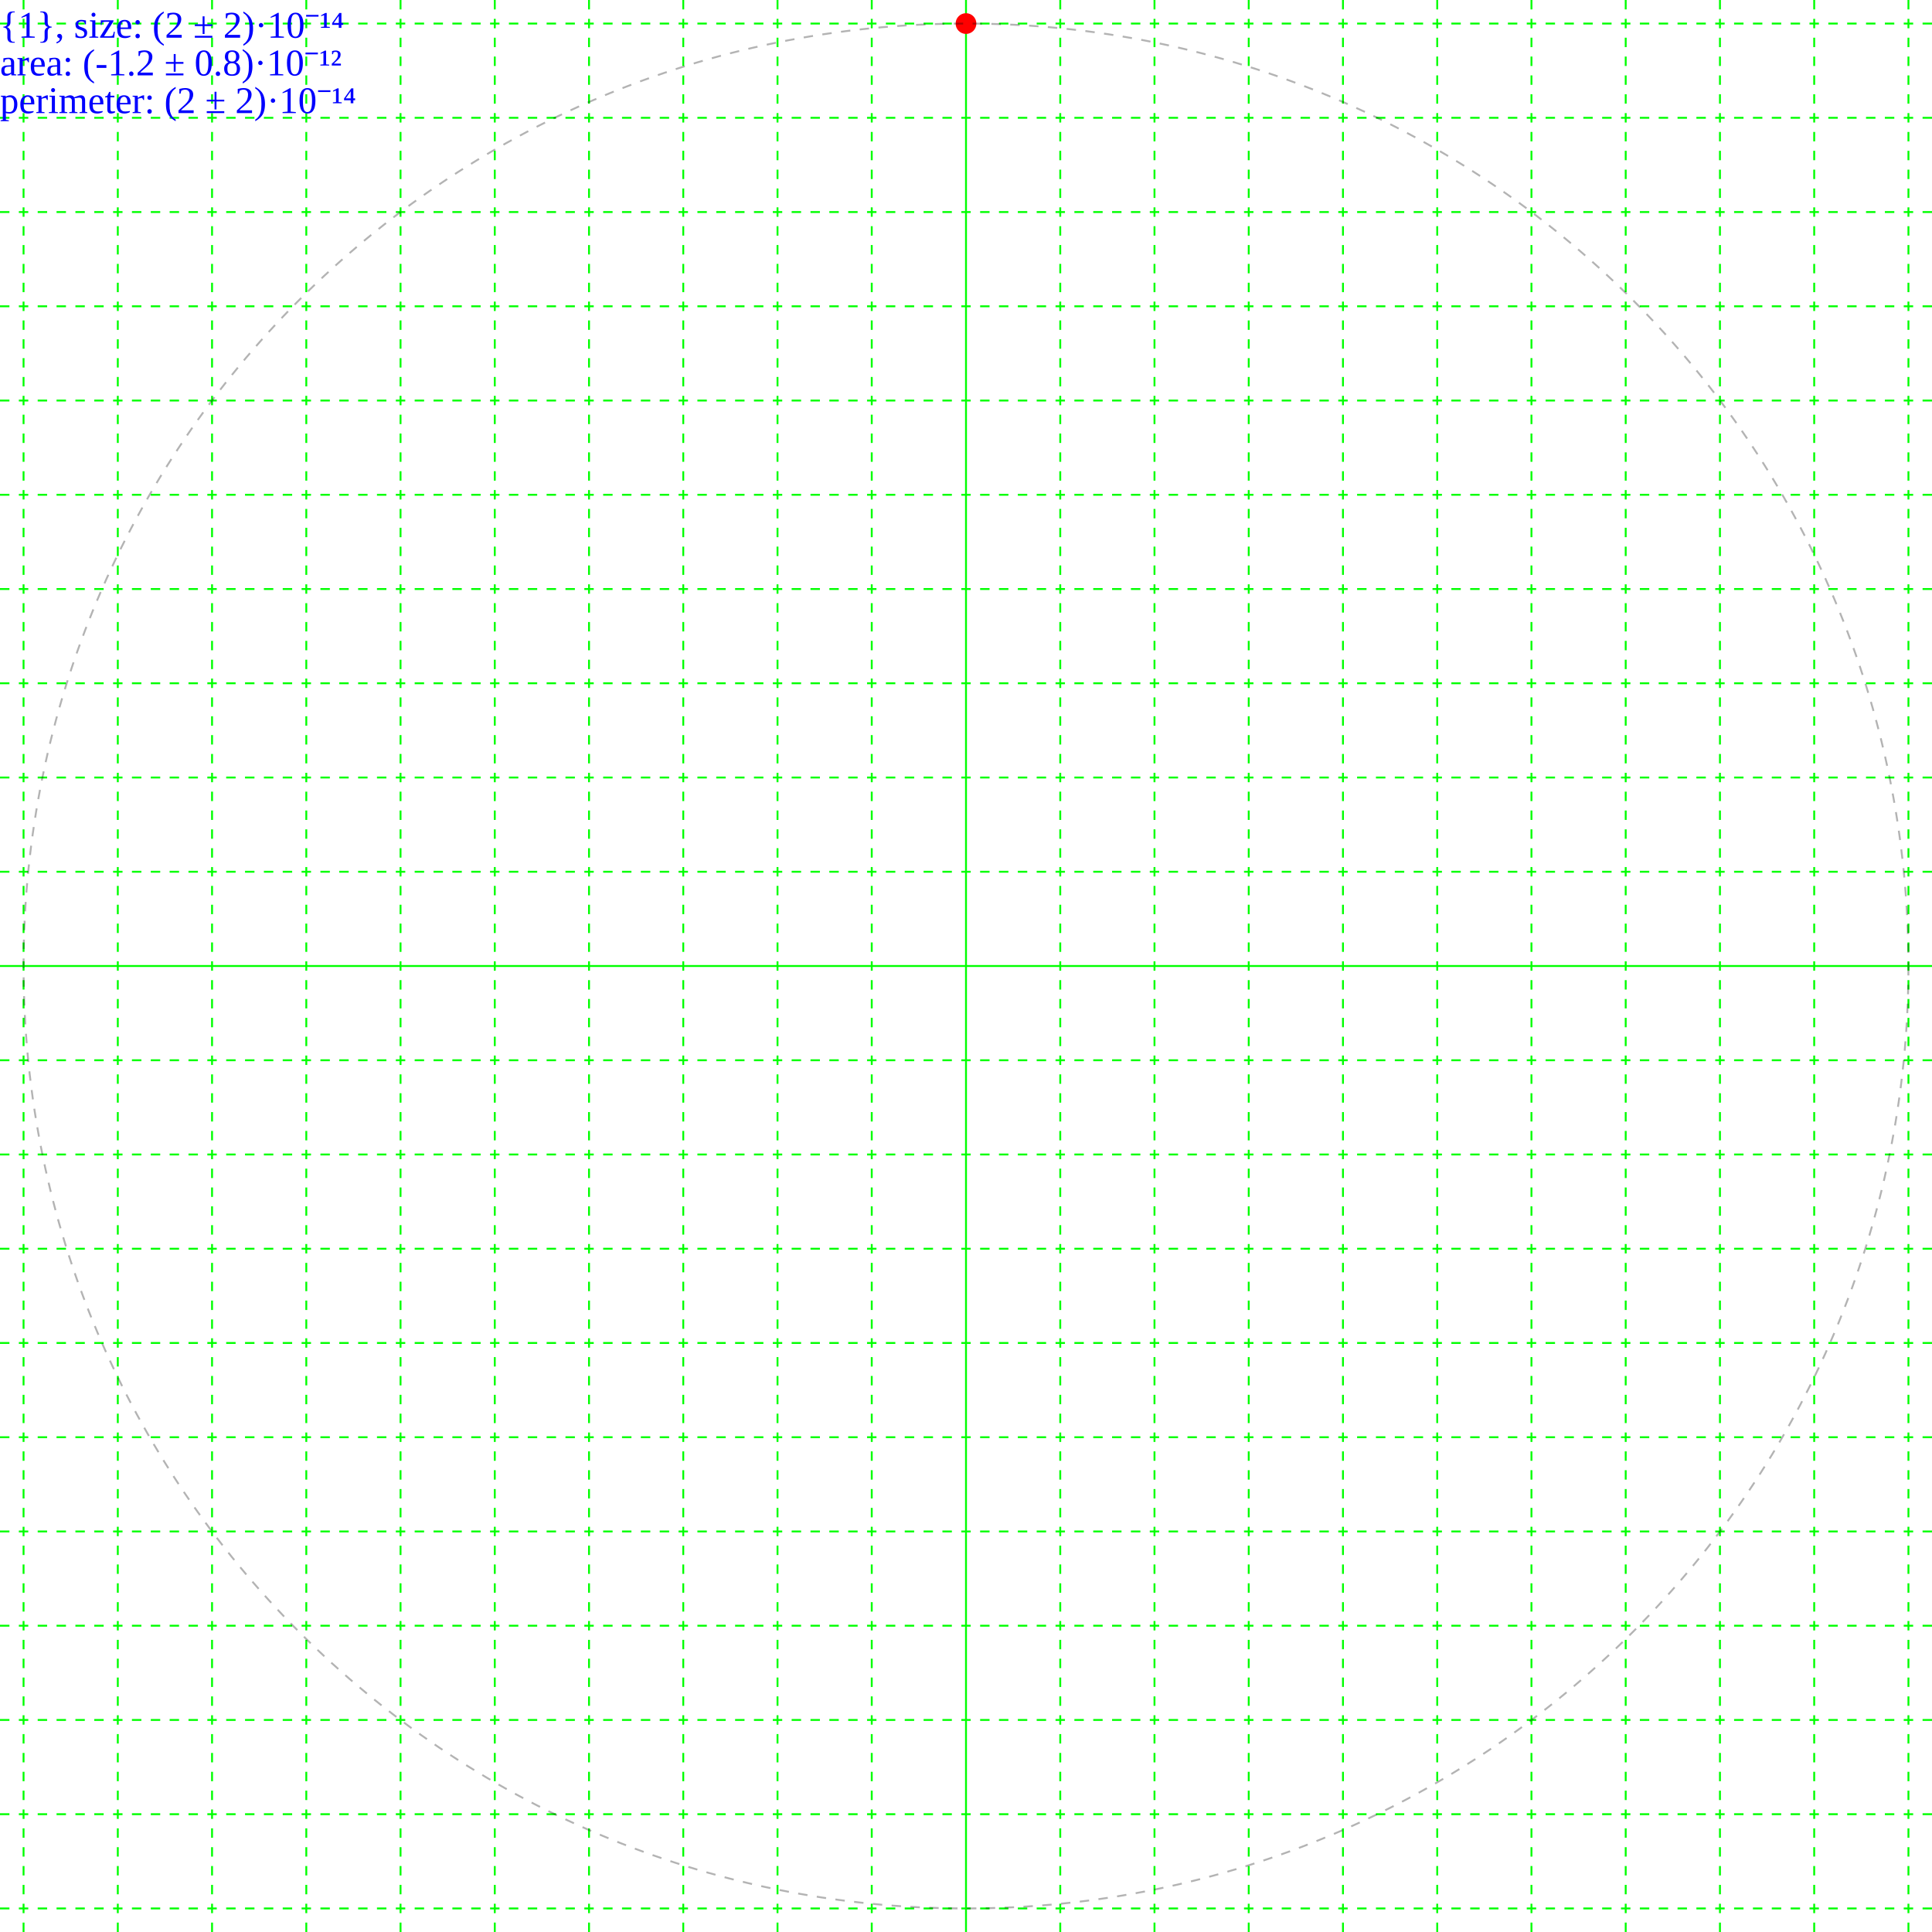
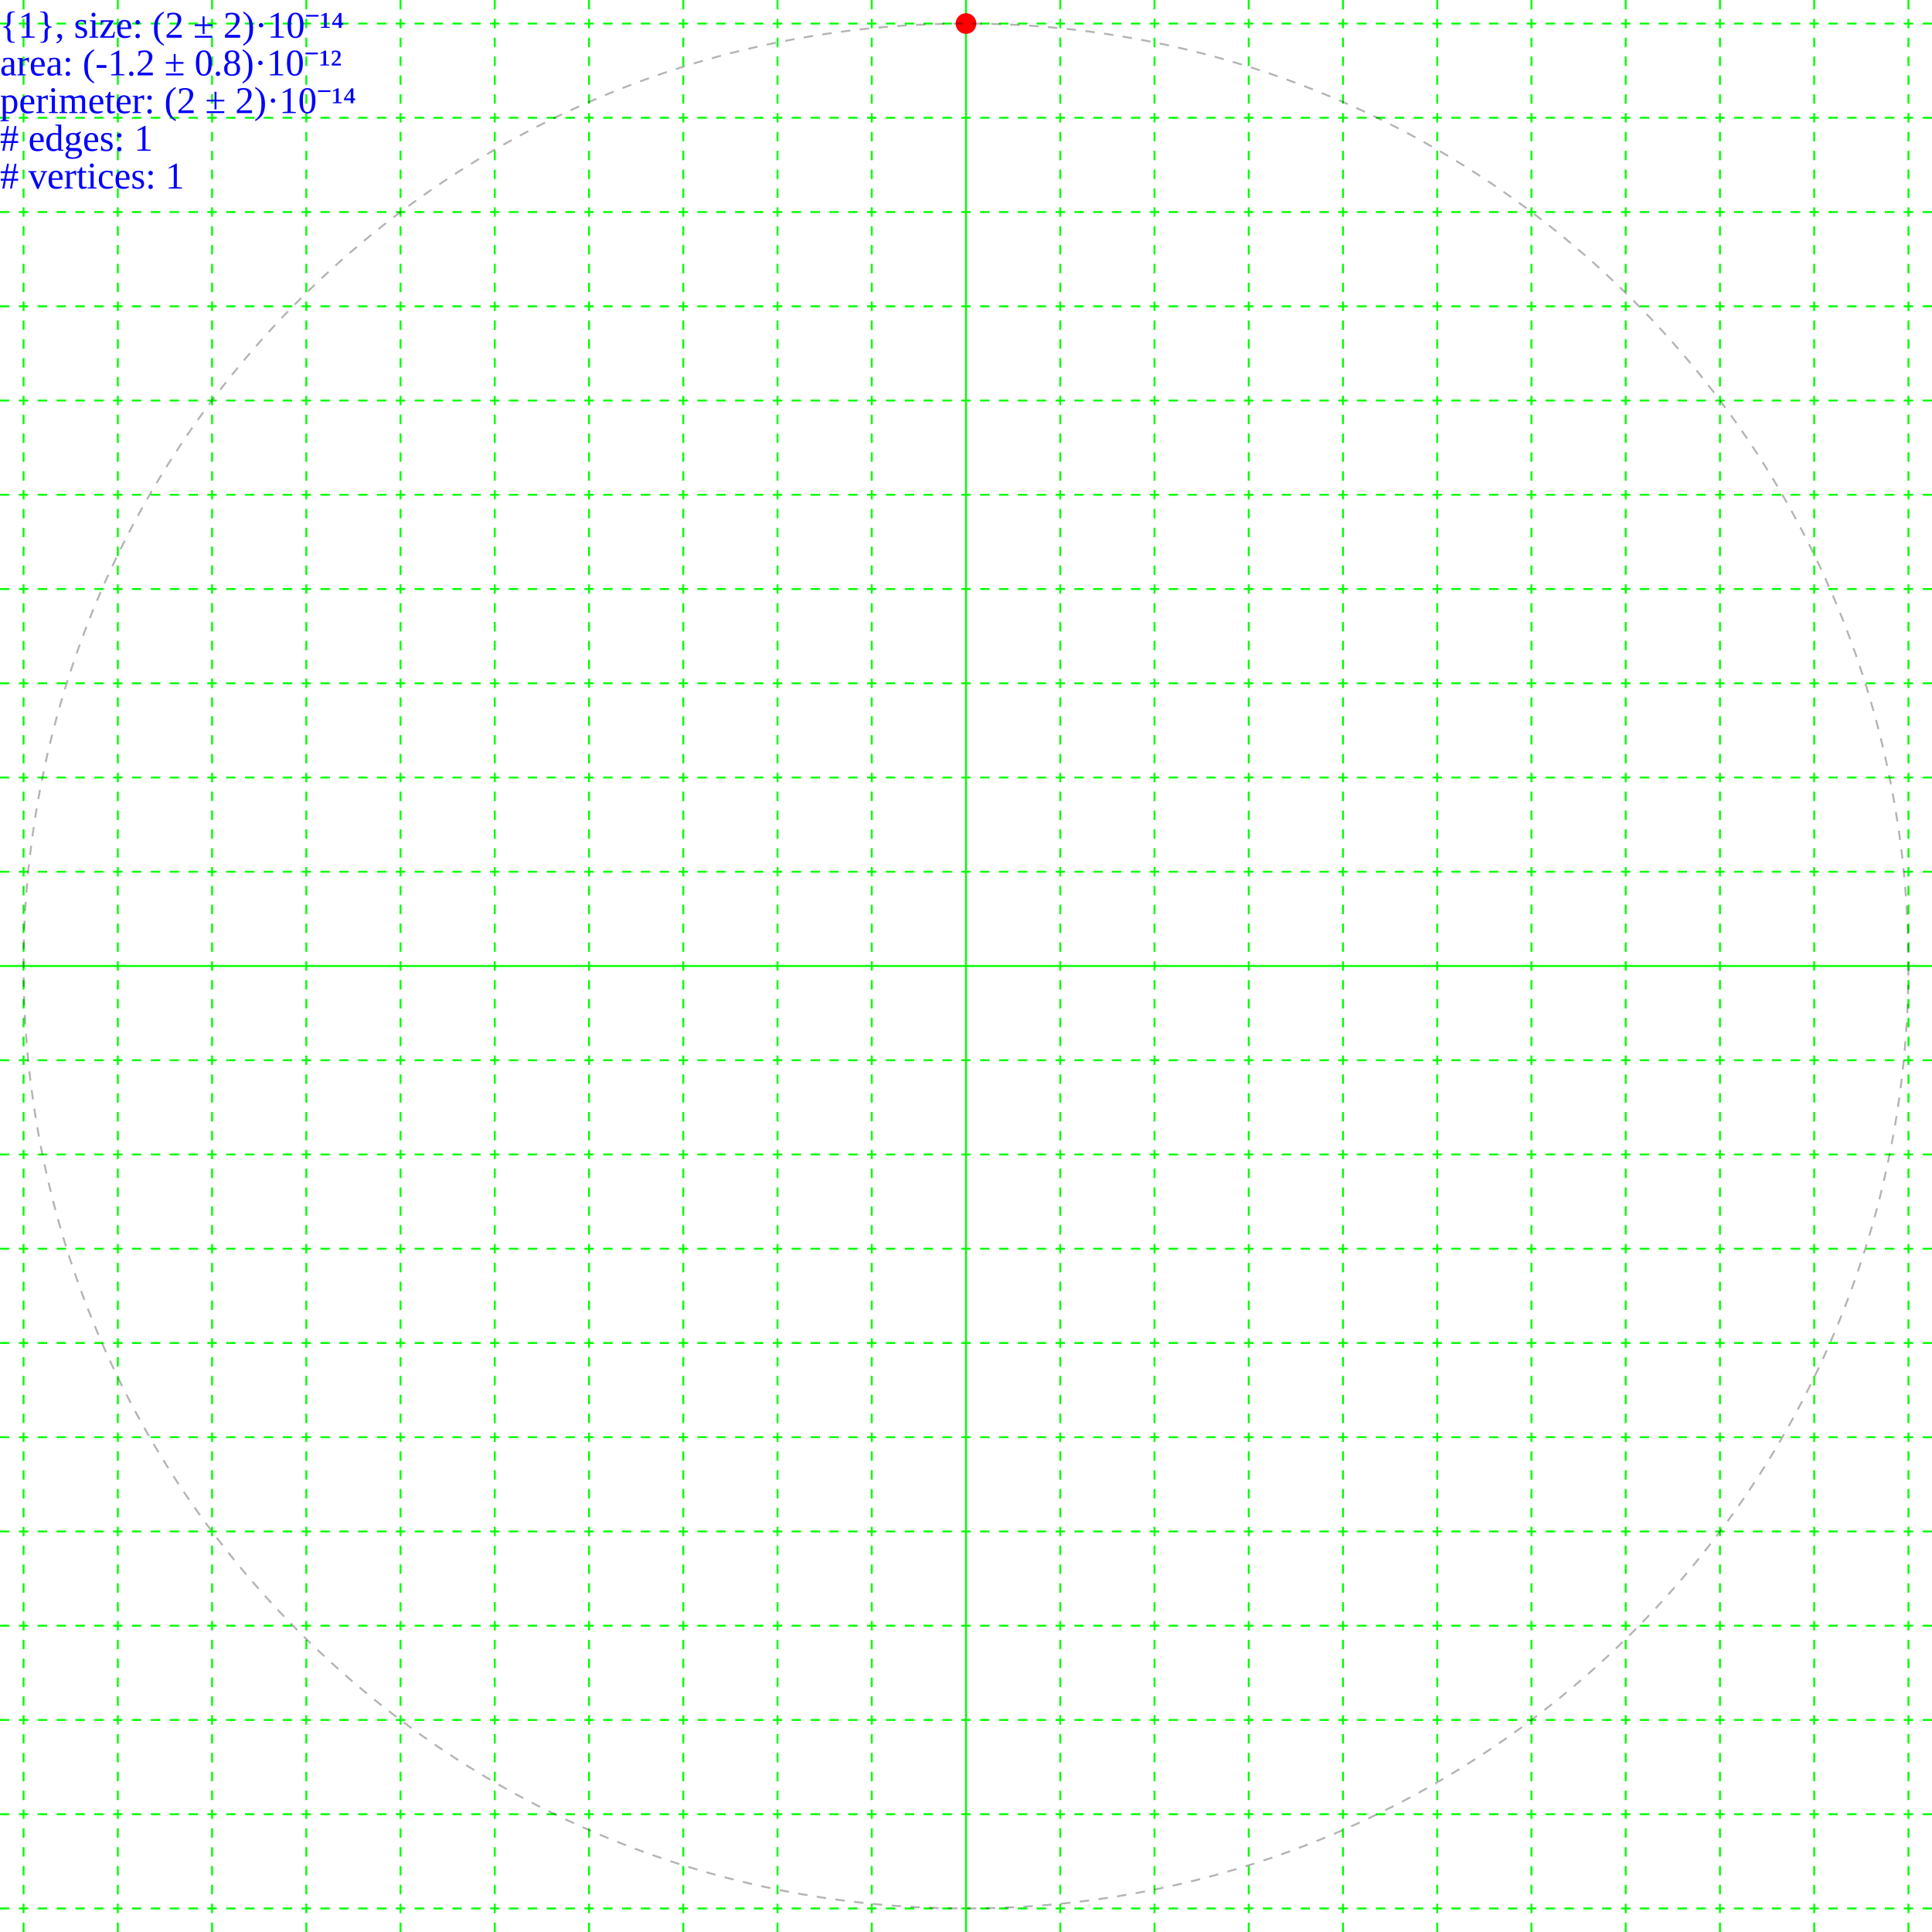
<svg xmlns="http://www.w3.org/2000/svg" height="205.0" width="205.0">
  <g id="grid">
    <line stroke="#00ff00" stroke-width="0.2" x1="102.5" x2="102.5" y1="0" y2="205.0" />
    <line stroke="#00ff00" stroke-dasharray="1,1" stroke-width="0.2" x1="112.5" x2="112.5" y1="0" y2="205" />
    <line stroke="#00ff00" stroke-dasharray="1,1" stroke-width="0.2" x1="92.5" x2="92.5" y1="0" y2="205" />
    <line stroke="#00ff00" stroke-dasharray="1,1" stroke-width="0.2" x1="122.5" x2="122.5" y1="0" y2="205" />
    <line stroke="#00ff00" stroke-dasharray="1,1" stroke-width="0.2" x1="82.5" x2="82.5" y1="0" y2="205" />
    <line stroke="#00ff00" stroke-dasharray="1,1" stroke-width="0.2" x1="132.5" x2="132.5" y1="0" y2="205" />
    <line stroke="#00ff00" stroke-dasharray="1,1" stroke-width="0.2" x1="72.5" x2="72.5" y1="0" y2="205" />
    <line stroke="#00ff00" stroke-dasharray="1,1" stroke-width="0.2" x1="142.5" x2="142.5" y1="0" y2="205" />
    <line stroke="#00ff00" stroke-dasharray="1,1" stroke-width="0.2" x1="62.5" x2="62.5" y1="0" y2="205" />
    <line stroke="#00ff00" stroke-dasharray="1,1" stroke-width="0.2" x1="152.5" x2="152.5" y1="0" y2="205" />
    <line stroke="#00ff00" stroke-dasharray="1,1" stroke-width="0.2" x1="52.5" x2="52.5" y1="0" y2="205" />
    <line stroke="#00ff00" stroke-dasharray="1,1" stroke-width="0.2" x1="162.5" x2="162.5" y1="0" y2="205" />
    <line stroke="#00ff00" stroke-dasharray="1,1" stroke-width="0.2" x1="42.5" x2="42.5" y1="0" y2="205" />
    <line stroke="#00ff00" stroke-dasharray="1,1" stroke-width="0.2" x1="172.5" x2="172.5" y1="0" y2="205" />
    <line stroke="#00ff00" stroke-dasharray="1,1" stroke-width="0.2" x1="32.5" x2="32.5" y1="0" y2="205" />
    <line stroke="#00ff00" stroke-dasharray="1,1" stroke-width="0.2" x1="182.5" x2="182.5" y1="0" y2="205" />
    <line stroke="#00ff00" stroke-dasharray="1,1" stroke-width="0.2" x1="22.5" x2="22.5" y1="0" y2="205" />
    <line stroke="#00ff00" stroke-dasharray="1,1" stroke-width="0.2" x1="192.5" x2="192.5" y1="0" y2="205" />
    <line stroke="#00ff00" stroke-dasharray="1,1" stroke-width="0.2" x1="12.5" x2="12.5" y1="0" y2="205" />
    <line stroke="#00ff00" stroke-dasharray="1,1" stroke-width="0.2" x1="202.5" x2="202.5" y1="0" y2="205" />
    <line stroke="#00ff00" stroke-dasharray="1,1" stroke-width="0.2" x1="2.5" x2="2.5" y1="0" y2="205" />
    <line stroke="#00ff00" stroke-dasharray="1,1" stroke-width="0.2" x1="212.5" x2="212.5" y1="0" y2="205" />
    <line stroke="#00ff00" stroke-dasharray="1,1" stroke-width="0.2" x1="-7.5" x2="-7.5" y1="0" y2="205" />
    <line stroke="#00ff00" stroke-width="0.2" x1="0" x2="205.0" y1="102.5" y2="102.5" />
    <line stroke="#00ff00" stroke-dasharray="1,1" stroke-width="0.2" x1="0" x2="205" y1="112.5" y2="112.5" />
    <line stroke="#00ff00" stroke-dasharray="1,1" stroke-width="0.2" x1="0" x2="205" y1="92.5" y2="92.5" />
    <line stroke="#00ff00" stroke-dasharray="1,1" stroke-width="0.2" x1="0" x2="205" y1="122.5" y2="122.5" />
    <line stroke="#00ff00" stroke-dasharray="1,1" stroke-width="0.2" x1="0" x2="205" y1="82.5" y2="82.5" />
    <line stroke="#00ff00" stroke-dasharray="1,1" stroke-width="0.2" x1="0" x2="205" y1="132.5" y2="132.5" />
    <line stroke="#00ff00" stroke-dasharray="1,1" stroke-width="0.2" x1="0" x2="205" y1="72.5" y2="72.5" />
    <line stroke="#00ff00" stroke-dasharray="1,1" stroke-width="0.2" x1="0" x2="205" y1="142.5" y2="142.5" />
    <line stroke="#00ff00" stroke-dasharray="1,1" stroke-width="0.2" x1="0" x2="205" y1="62.5" y2="62.5" />
    <line stroke="#00ff00" stroke-dasharray="1,1" stroke-width="0.2" x1="0" x2="205" y1="152.5" y2="152.5" />
    <line stroke="#00ff00" stroke-dasharray="1,1" stroke-width="0.2" x1="0" x2="205" y1="52.5" y2="52.5" />
    <line stroke="#00ff00" stroke-dasharray="1,1" stroke-width="0.2" x1="0" x2="205" y1="162.5" y2="162.5" />
    <line stroke="#00ff00" stroke-dasharray="1,1" stroke-width="0.2" x1="0" x2="205" y1="42.5" y2="42.5" />
    <line stroke="#00ff00" stroke-dasharray="1,1" stroke-width="0.2" x1="0" x2="205" y1="172.5" y2="172.5" />
    <line stroke="#00ff00" stroke-dasharray="1,1" stroke-width="0.2" x1="0" x2="205" y1="32.5" y2="32.5" />
    <line stroke="#00ff00" stroke-dasharray="1,1" stroke-width="0.2" x1="0" x2="205" y1="182.5" y2="182.5" />
    <line stroke="#00ff00" stroke-dasharray="1,1" stroke-width="0.2" x1="0" x2="205" y1="22.5" y2="22.5" />
    <line stroke="#00ff00" stroke-dasharray="1,1" stroke-width="0.2" x1="0" x2="205" y1="192.5" y2="192.5" />
    <line stroke="#00ff00" stroke-dasharray="1,1" stroke-width="0.2" x1="0" x2="205" y1="12.5" y2="12.5" />
    <line stroke="#00ff00" stroke-dasharray="1,1" stroke-width="0.2" x1="0" x2="205" y1="202.5" y2="202.5" />
    <line stroke="#00ff00" stroke-dasharray="1,1" stroke-width="0.2" x1="0" x2="205" y1="2.5" y2="2.5" />
    <line stroke="#00ff00" stroke-dasharray="1,1" stroke-width="0.2" x1="0" x2="205" y1="212.5" y2="212.5" />
    <line stroke="#00ff00" stroke-dasharray="1,1" stroke-width="0.2" x1="0" x2="205" y1="-7.5" y2="-7.5" />
    <line stroke="#00ff00" stroke-dasharray="1,1" stroke-width="0.2" x1="0" x2="205" y1="222.5" y2="222.5" />
    <line stroke="#00ff00" stroke-dasharray="1,1" stroke-width="0.2" x1="0" x2="205" y1="-17.5" y2="-17.5" />
    <line stroke="#00ff00" stroke-dasharray="1,1" stroke-width="0.2" x1="0" x2="205" y1="232.5" y2="232.5" />
    <line stroke="#00ff00" stroke-dasharray="1,1" stroke-width="0.2" x1="0" x2="205" y1="-27.5" y2="-27.5" />
    <line stroke="#00ff00" stroke-dasharray="1,1" stroke-width="0.2" x1="0" x2="205" y1="242.5" y2="242.5" />
    <line stroke="#00ff00" stroke-dasharray="1,1" stroke-width="0.2" x1="0" x2="205" y1="-37.5" y2="-37.5" />
    <line stroke="#00ff00" stroke-dasharray="1,1" stroke-width="0.2" x1="0" x2="205" y1="252.5" y2="252.5" />
    <line stroke="#00ff00" stroke-dasharray="1,1" stroke-width="0.2" x1="0" x2="205" y1="-47.5" y2="-47.5" />
    <line stroke="#00ff00" stroke-dasharray="1,1" stroke-width="0.2" x1="0" x2="205" y1="262.5" y2="262.5" />
    <line stroke="#00ff00" stroke-dasharray="1,1" stroke-width="0.2" x1="0" x2="205" y1="-57.5" y2="-57.5" />
    <line stroke="#00ff00" stroke-dasharray="1,1" stroke-width="0.2" x1="0" x2="205" y1="272.5" y2="272.5" />
    <line stroke="#00ff00" stroke-dasharray="1,1" stroke-width="0.2" x1="0" x2="205" y1="-67.5" y2="-67.5" />
    <line stroke="#00ff00" stroke-dasharray="1,1" stroke-width="0.2" x1="0" x2="205" y1="282.5" y2="282.5" />
    <line stroke="#00ff00" stroke-dasharray="1,1" stroke-width="0.2" x1="0" x2="205" y1="-77.5" y2="-77.5" />
    <line stroke="#00ff00" stroke-dasharray="1,1" stroke-width="0.2" x1="0" x2="205" y1="292.5" y2="292.5" />
    <line stroke="#00ff00" stroke-dasharray="1,1" stroke-width="0.2" x1="0" x2="205" y1="-87.5" y2="-87.5" />
    <line stroke="#00ff00" stroke-dasharray="1,1" stroke-width="0.2" x1="0" x2="205" y1="302.5" y2="302.5" />
    <line stroke="#00ff00" stroke-dasharray="1,1" stroke-width="0.2" x1="0" x2="205" y1="-97.5" y2="-97.5" />
    <line stroke="#00ff00" stroke-dasharray="1,1" stroke-width="0.2" x1="0" x2="205" y1="312.5" y2="312.5" />
    <line stroke="#00ff00" stroke-dasharray="1,1" stroke-width="0.2" x1="0" x2="205" y1="-107.5" y2="-107.5" />
  </g>
  <g>
    <text fill="blue" font-size="4.0" id="info" x="0" y="0">
      <tspan dy="4.0" x="0">{1}, size: (2 ± 2)·10⁻¹⁴</tspan>
      <tspan dy="4.0" x="0">area: (-1.2 ± 0.8)·10⁻¹²</tspan>
      <tspan dy="4.0" x="0">perimeter: (2 ± 2)·10⁻¹⁴</tspan>
+       <tspan dy="4.0" x="0"># edges: 1</tspan>
+       <tspan dy="4.0" x="0"># vertices: 1</tspan>
    </text>
  </g>
  <g>
    <polygon fill="none" points="102.5,2.5" stroke="black" stroke-width="1" />
    <circle cx="102.5" cy="2.5" fill="#ff0000" r="1.1" />
    <circle cx="102.5" cy="102.5" fill="none" r="-100.0" stroke="black" stroke-dasharray="1,1" stroke-opacity="0.3" stroke-width="0.2" />
    <circle cx="102.5" cy="102.5" fill="none" r="100.0" stroke="black" stroke-dasharray="1,1" stroke-opacity="0.3" stroke-width="0.2" />
  </g>
</svg>
